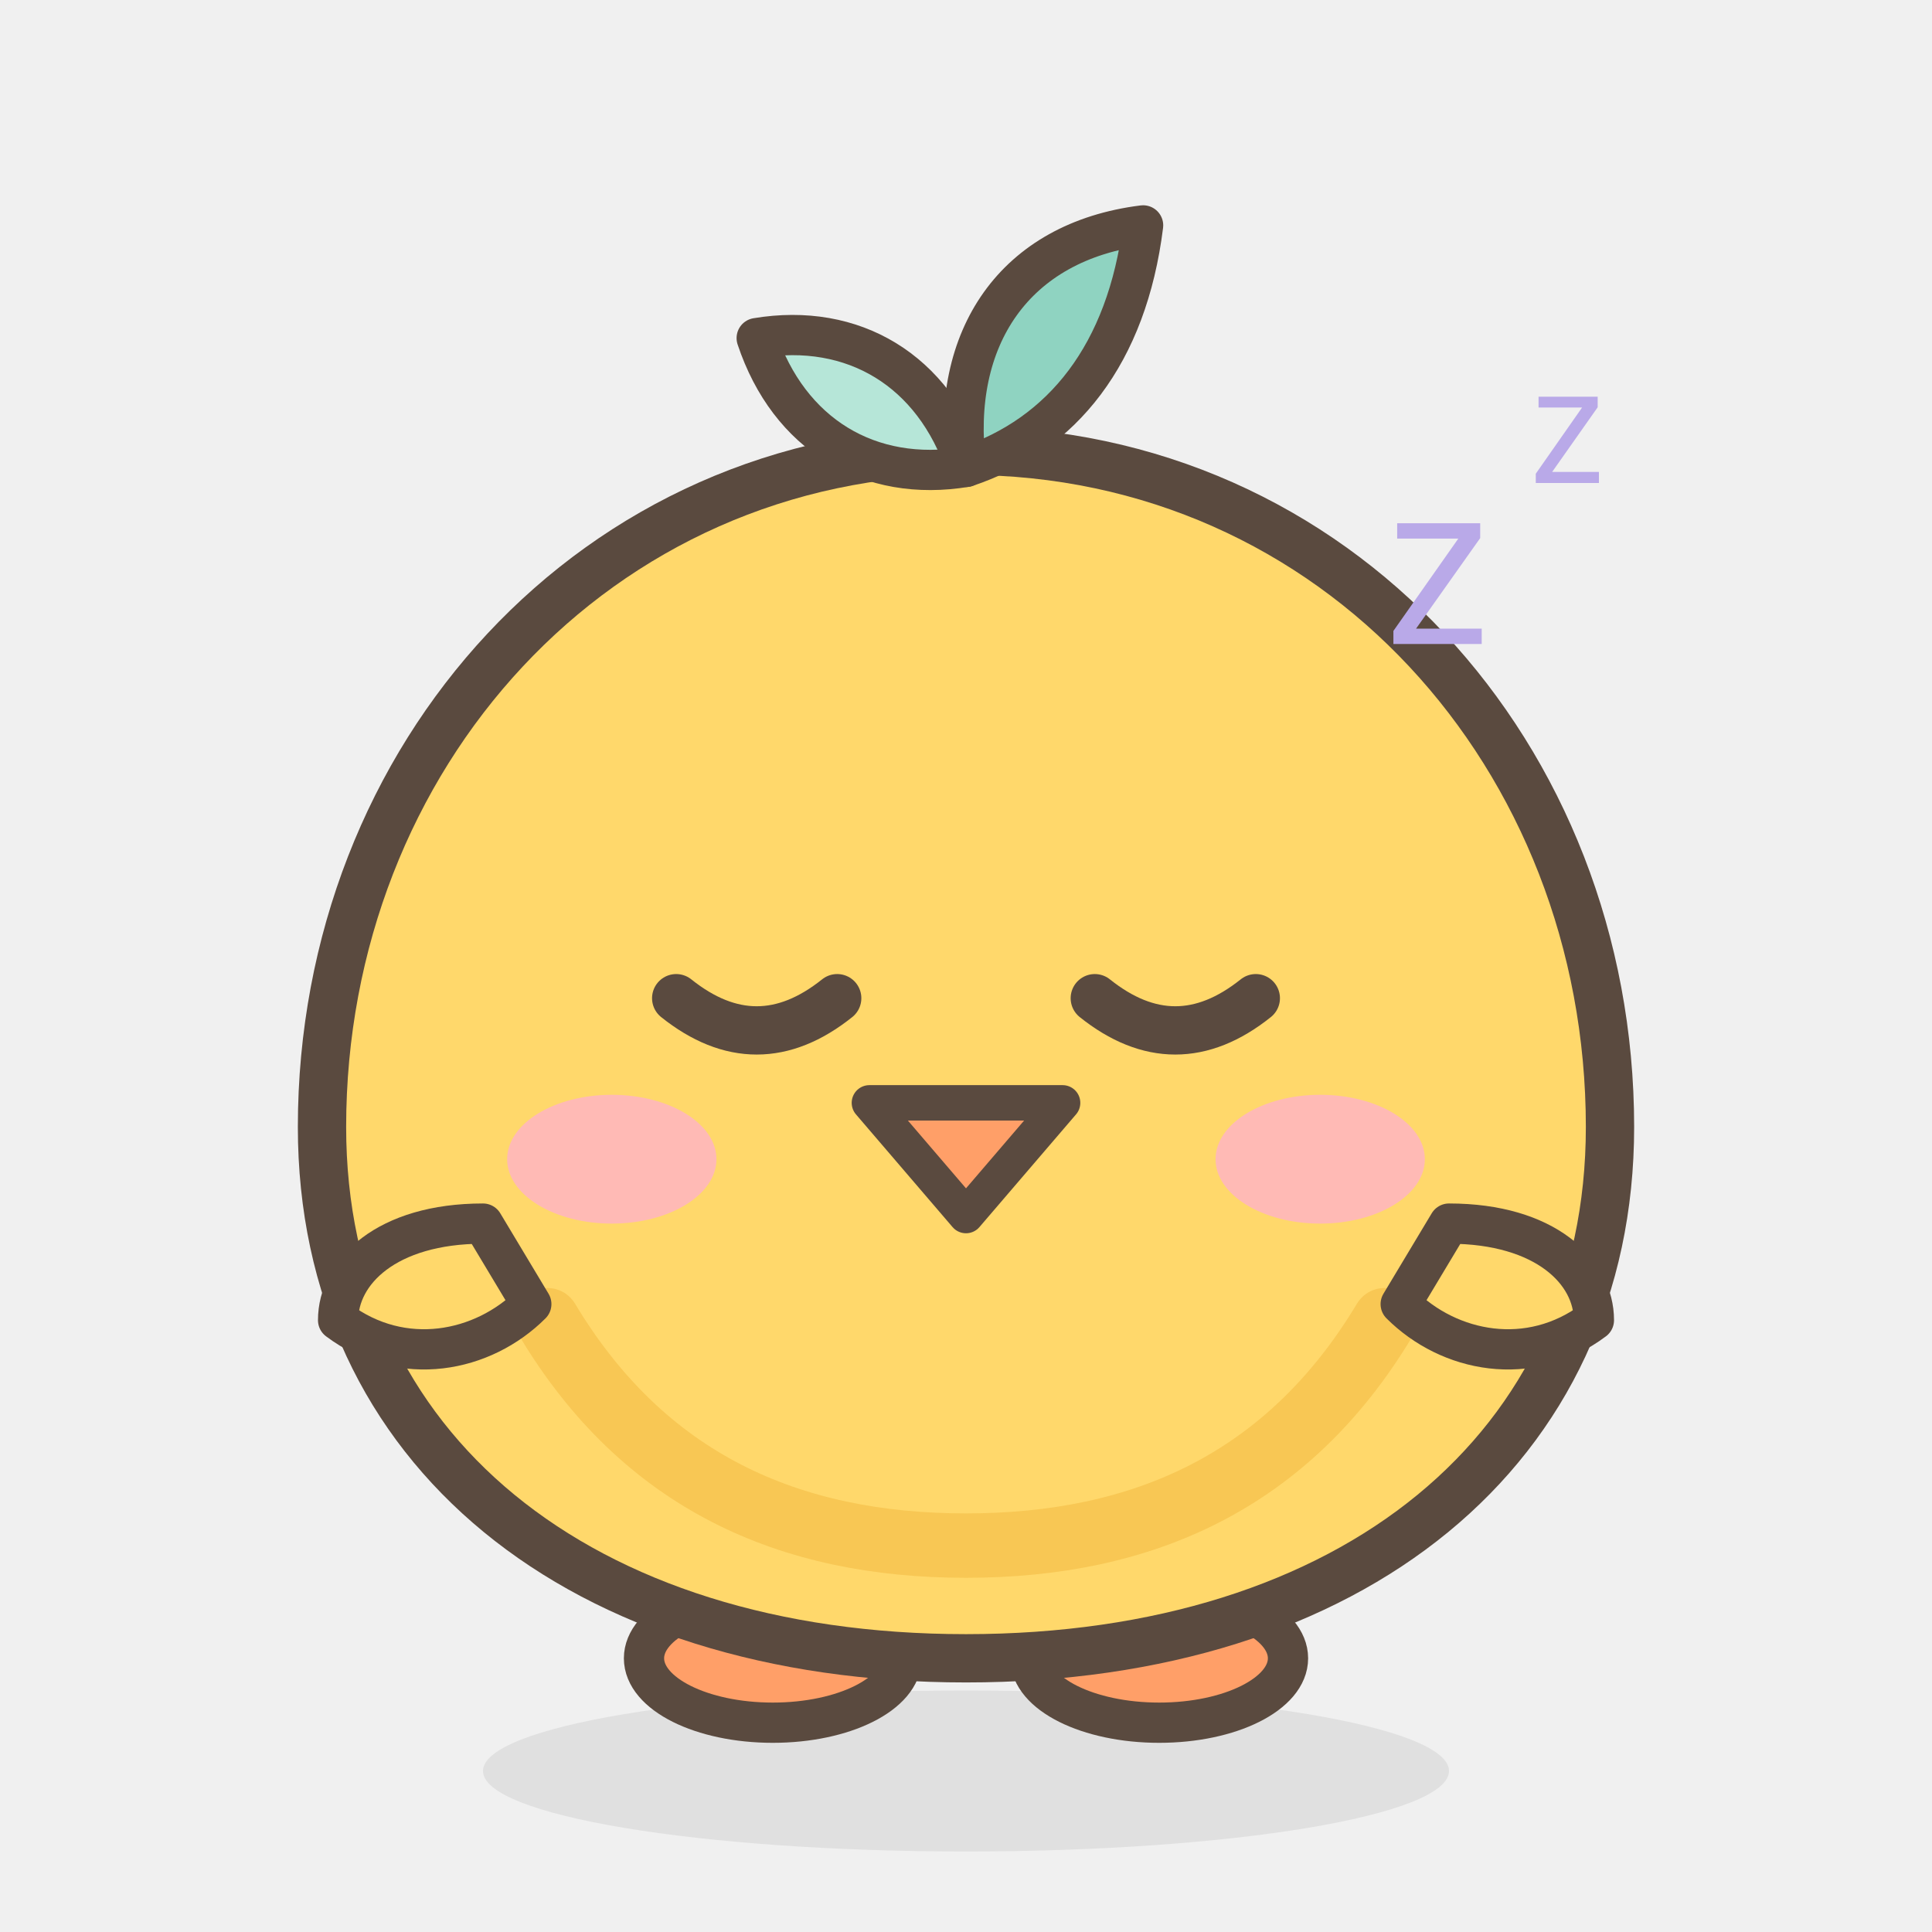
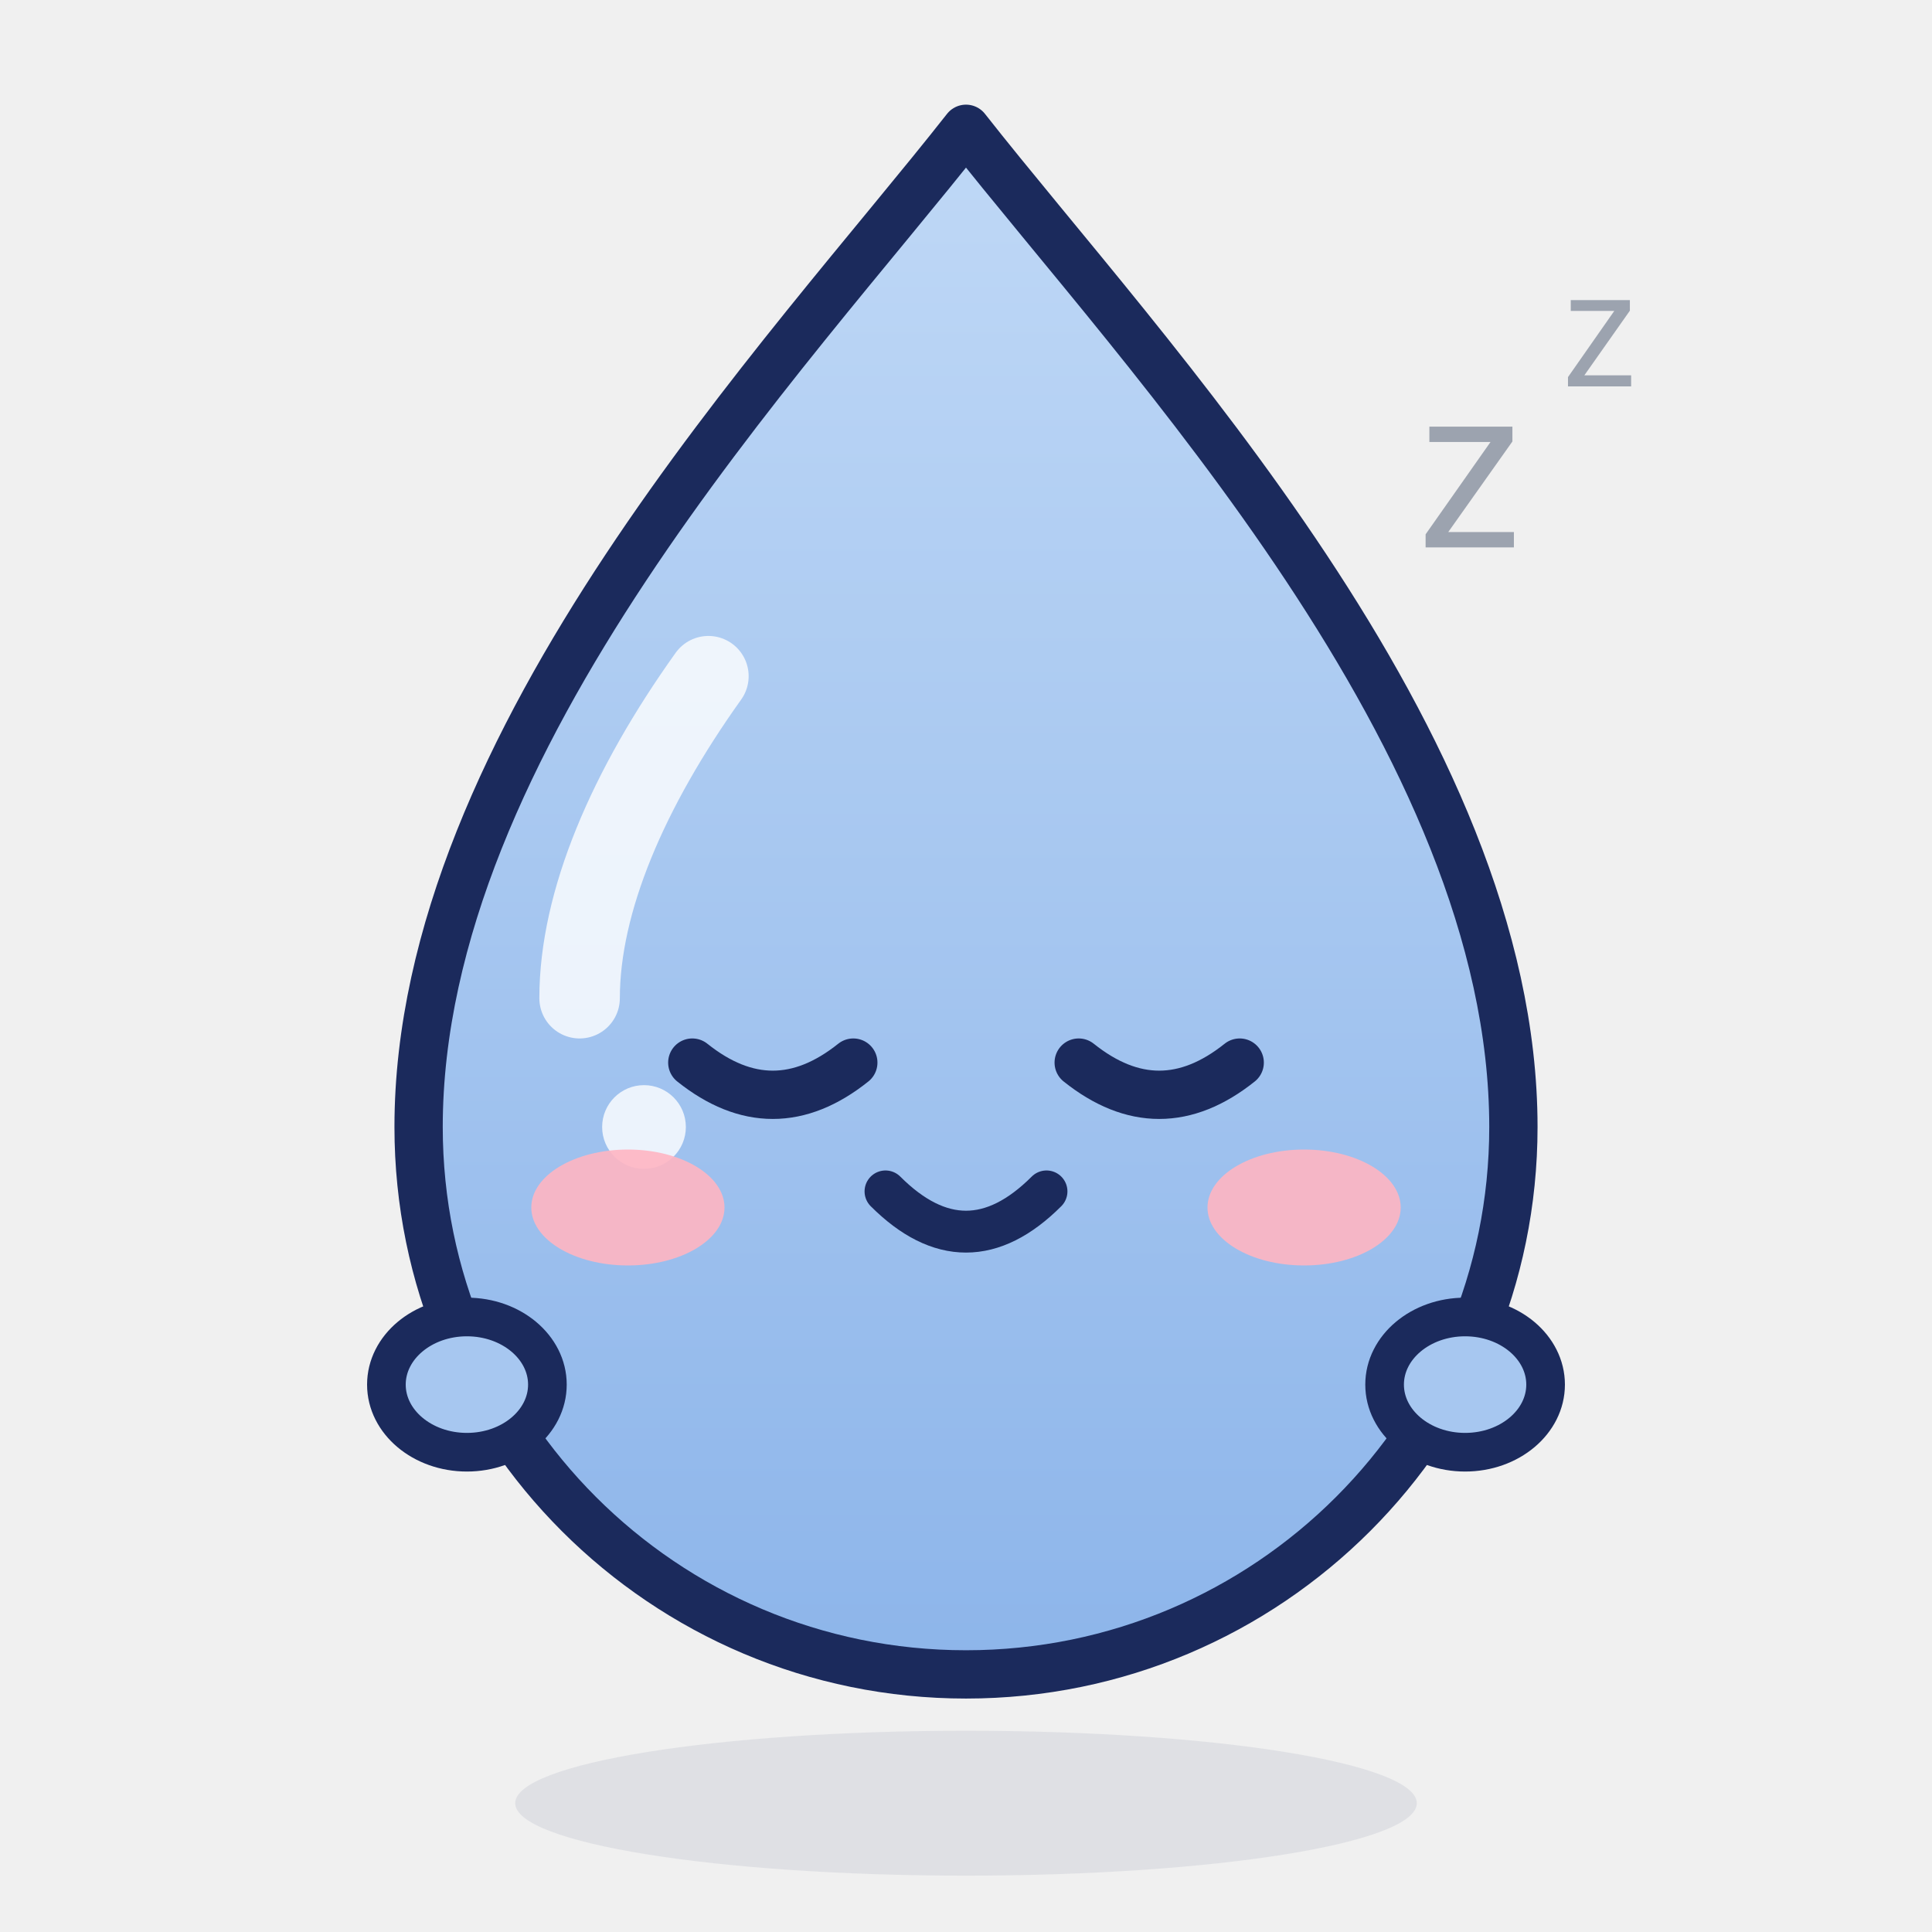
<svg xmlns="http://www.w3.org/2000/svg" class="mascot" width="120" height="120" viewBox="0 0 120 120" aria-hidden="true">
-   <ellipse cx="60" cy="110" rx="30" ry="5" fill="#000" opacity=".07" />
-   <ellipse cx="48" cy="103" rx="8" ry="4" fill="#FF9F68" stroke="#5A4A3F" stroke-width="2.5" />
-   <ellipse cx="72" cy="103" rx="8" ry="4" fill="#FF9F68" stroke="#5A4A3F" stroke-width="2.5" />
-   <path d="M60 28c23 0 40 19 40 42 0 20-16 33-40 33S20 90 20 70c0-23 17-42 40-42z" fill="#FFD86B" stroke="#5A4A3F" stroke-width="3" />
-   <path d="M34 82c6 10 15 14 26 14s20-4 26-14" fill="none" stroke="#F5C04A" stroke-width="4" stroke-linecap="round" opacity=".7" />
-   <path d="M60 29c-1-8 3-14 11-15-1 8-5 13-11 15z" fill="#8FD3C1" stroke="#5A4A3F" stroke-width="2.5" stroke-linejoin="round" />
-   <path d="M60 29c-2-6-7-9-13-8 2 6 7 9 13 8z" fill="#B6E6D8" stroke="#5A4A3F" stroke-width="2.5" stroke-linejoin="round" />
-   <path d="M42 62q5 4 10 0M68 62q5 4 10 0" fill="none" stroke="#5A4A3F" stroke-width="3" stroke-linecap="round" />
-   <text x="86" y="40" font-family="Jua, sans-serif" font-size="14" fill="#B9A9E8">z</text>
-   <text x="95" y="30" font-family="Jua, sans-serif" font-size="10" fill="#B9A9E8">z</text>
-   <ellipse cx="38" cy="72" rx="6.5" ry="4" fill="#FFB5C2" opacity=".85" />
-   <ellipse cx="82" cy="72" rx="6.5" ry="4" fill="#FFB5C2" opacity=".85" />
-   <path d="M54 68.5h12l-6 7z" fill="#FF9F68" stroke="#5A4A3F" stroke-width="2.2" stroke-linejoin="round" />
-   <path d="M90 76c6 0 9 3 9 6-4 3-9 2-12-1z" fill="#FFD86B" stroke="#5A4A3F" stroke-width="2.5" stroke-linejoin="round" />
-   <path d="M30 76c-6 0-9 3-9 6 4 3 9 2 12-1z" fill="#FFD86B" stroke="#5A4A3F" stroke-width="2.5" stroke-linejoin="round" />
+   <defs>
+     <linearGradient id="dropGsleep" x1="0" y1="0" x2="0" y2="1">
+       <stop offset="0" stop-color="#BFD8F6" />
+       <stop offset="1" stop-color="#8DB5EA" />
+     </linearGradient>
+   </defs>
+   <ellipse cx="60" cy="112" rx="28" ry="4.5" fill="#1B2A5C" opacity=".08" />
+   <path d="M60 8C49 22 26 46 26 70a34 34 0 0 0 68 0C94 46 71 22 60 8z" fill="url(#dropGsleep)" stroke="#1B2A5C" stroke-width="3" stroke-linejoin="round" />
+   <path d="M44 42c-5 7-8 14-8 20" fill="none" stroke="#fff" stroke-width="5" stroke-linecap="round" opacity=".8" />
+   <circle cx="40" cy="70" r="2.6" fill="#fff" opacity=".8" />
+   <path d="M43 66q5 4 10 0M67 66q5 4 10 0" fill="none" stroke="#1B2A5C" stroke-width="3" stroke-linecap="round" />
+   <text x="88" y="34" font-family="Jua, sans-serif" font-size="14" fill="#9CA3AF">z</text>
+   <text x="97" y="24" font-family="Jua, sans-serif" font-size="10" fill="#9CA3AF">z</text>
+   <ellipse cx="39" cy="75" rx="6" ry="3.6" fill="#FFB5C2" opacity=".9" />
+   <ellipse cx="81" cy="75" rx="6" ry="3.6" fill="#FFB5C2" opacity=".9" />
+   <path d="M55 74q5 5 10 0" fill="none" stroke="#1B2A5C" stroke-width="2.6" stroke-linecap="round" />
+   <ellipse cx="29" cy="86" rx="5" ry="4.2" fill="#A7C7F0" stroke="#1B2A5C" stroke-width="2.4" />
+   <ellipse cx="91" cy="86" rx="5" ry="4.2" fill="#A7C7F0" stroke="#1B2A5C" stroke-width="2.4" />
</svg>
